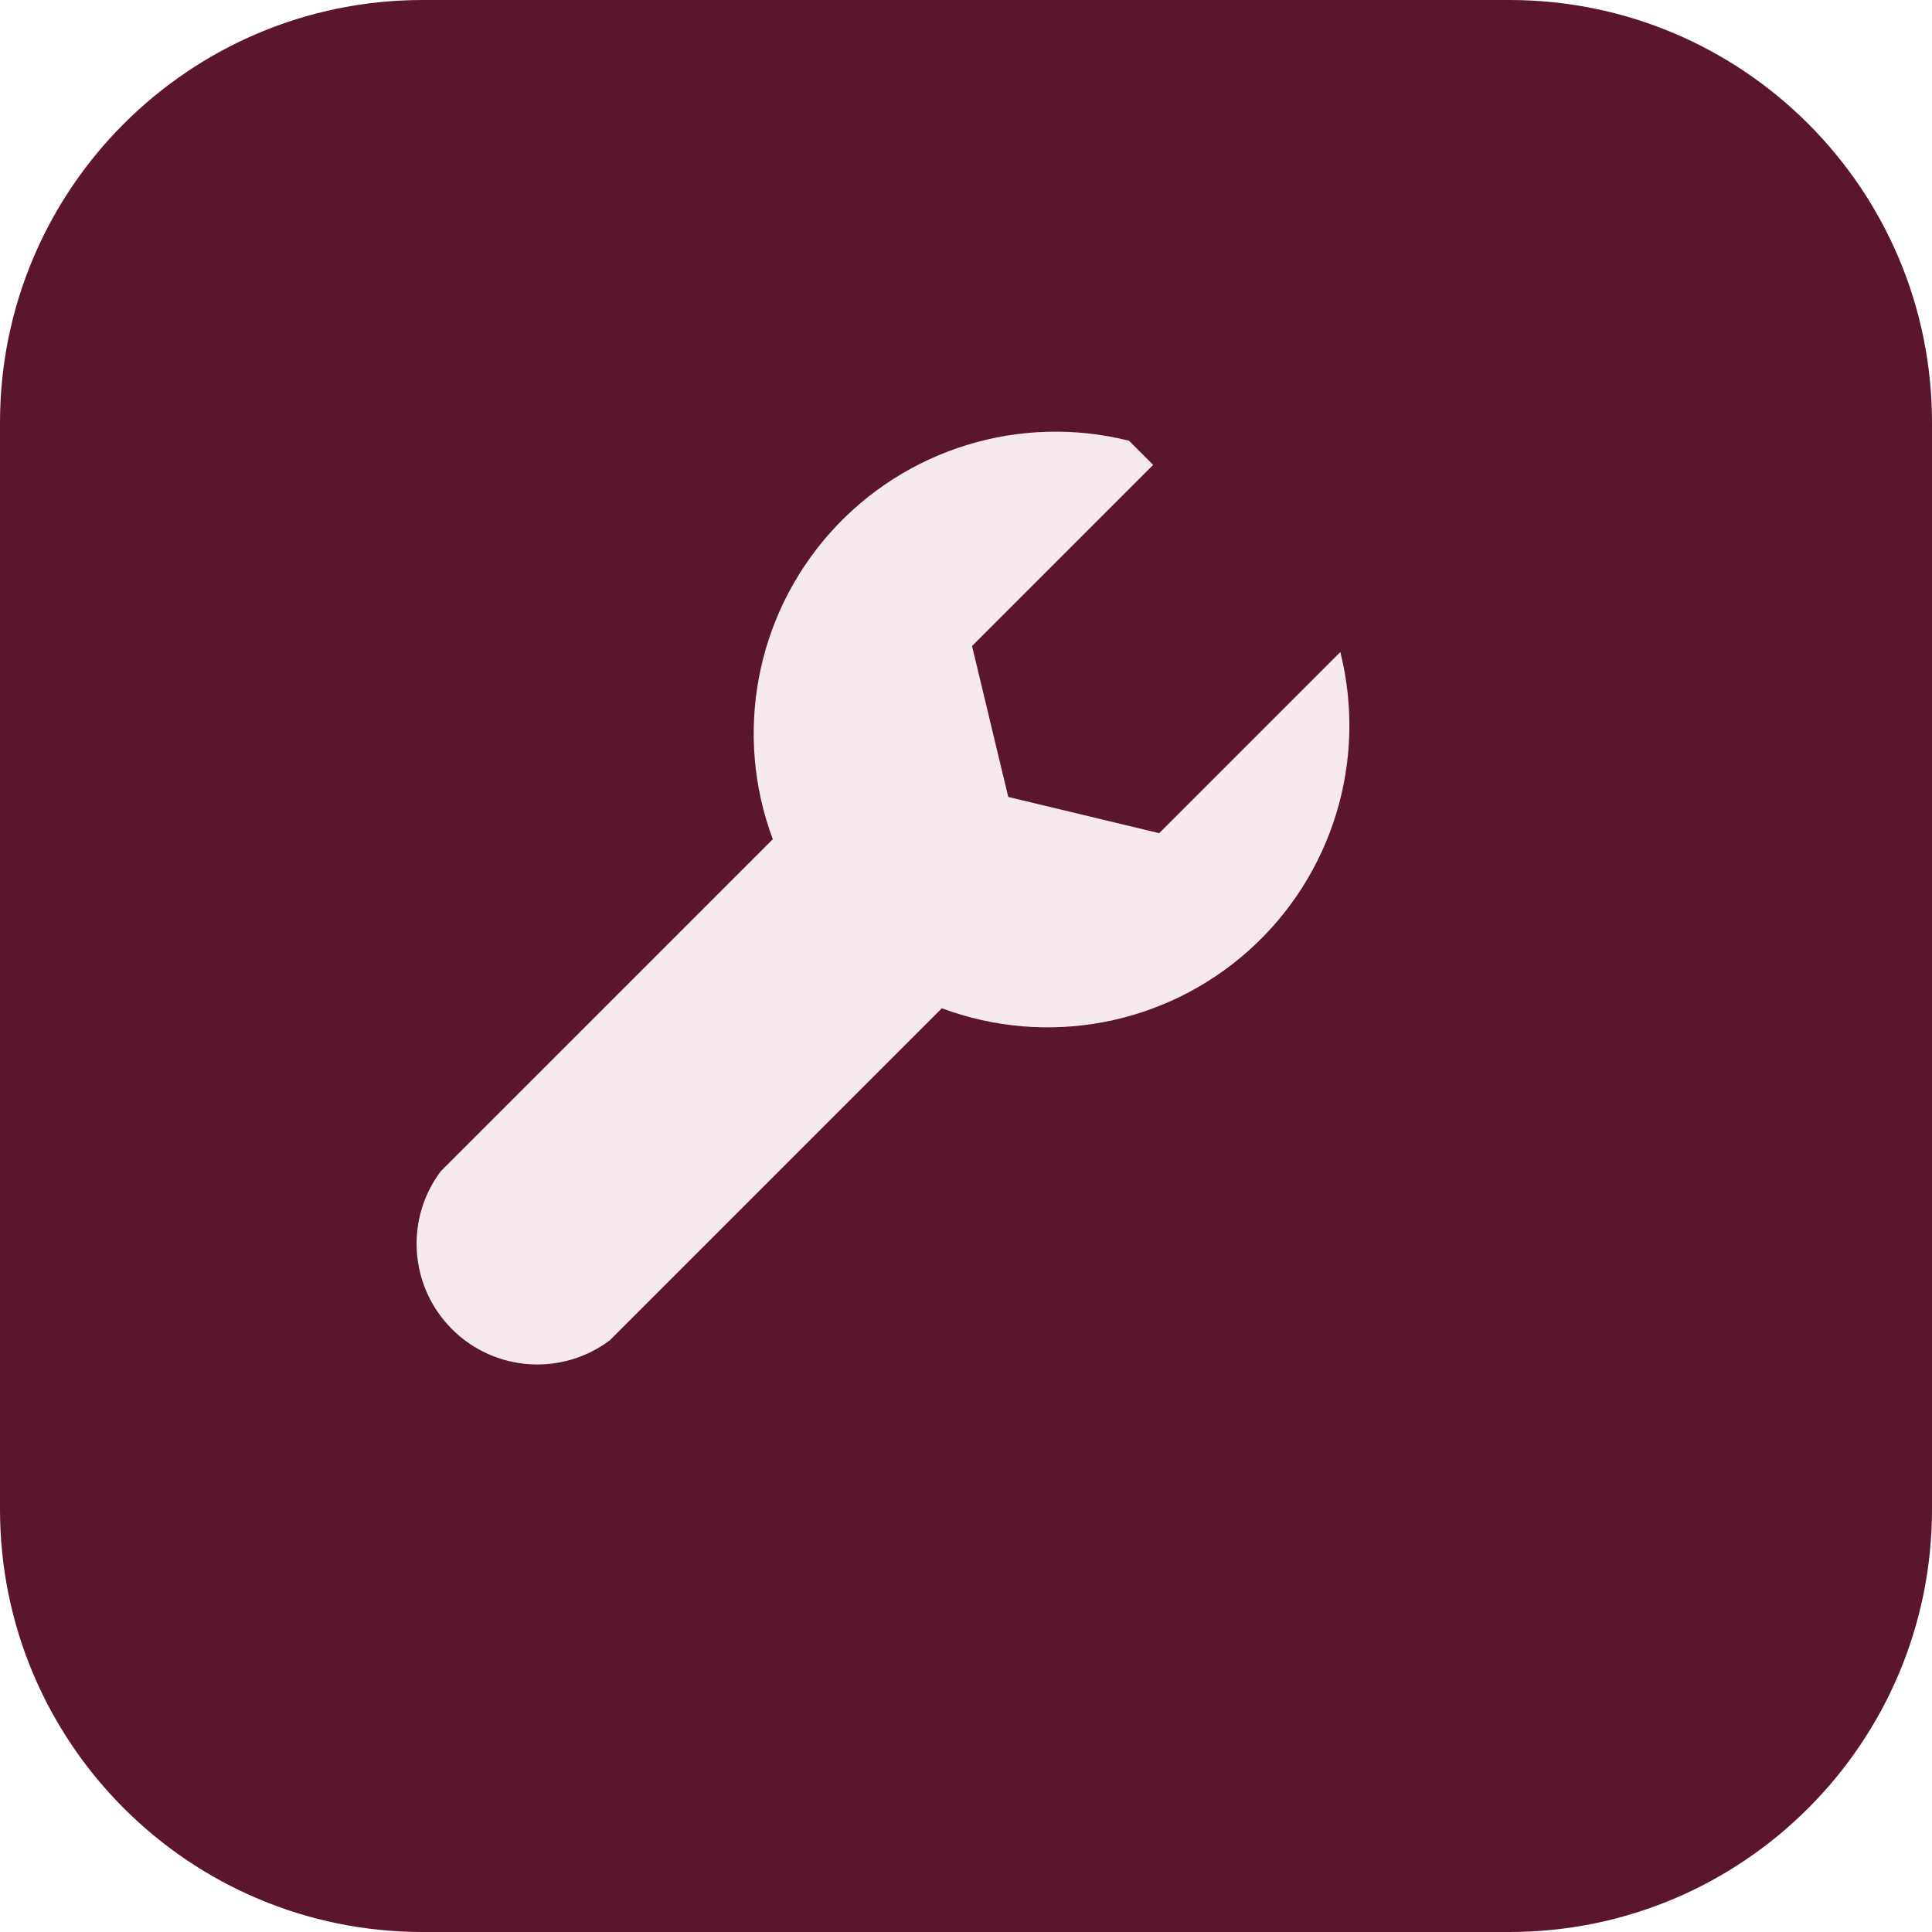
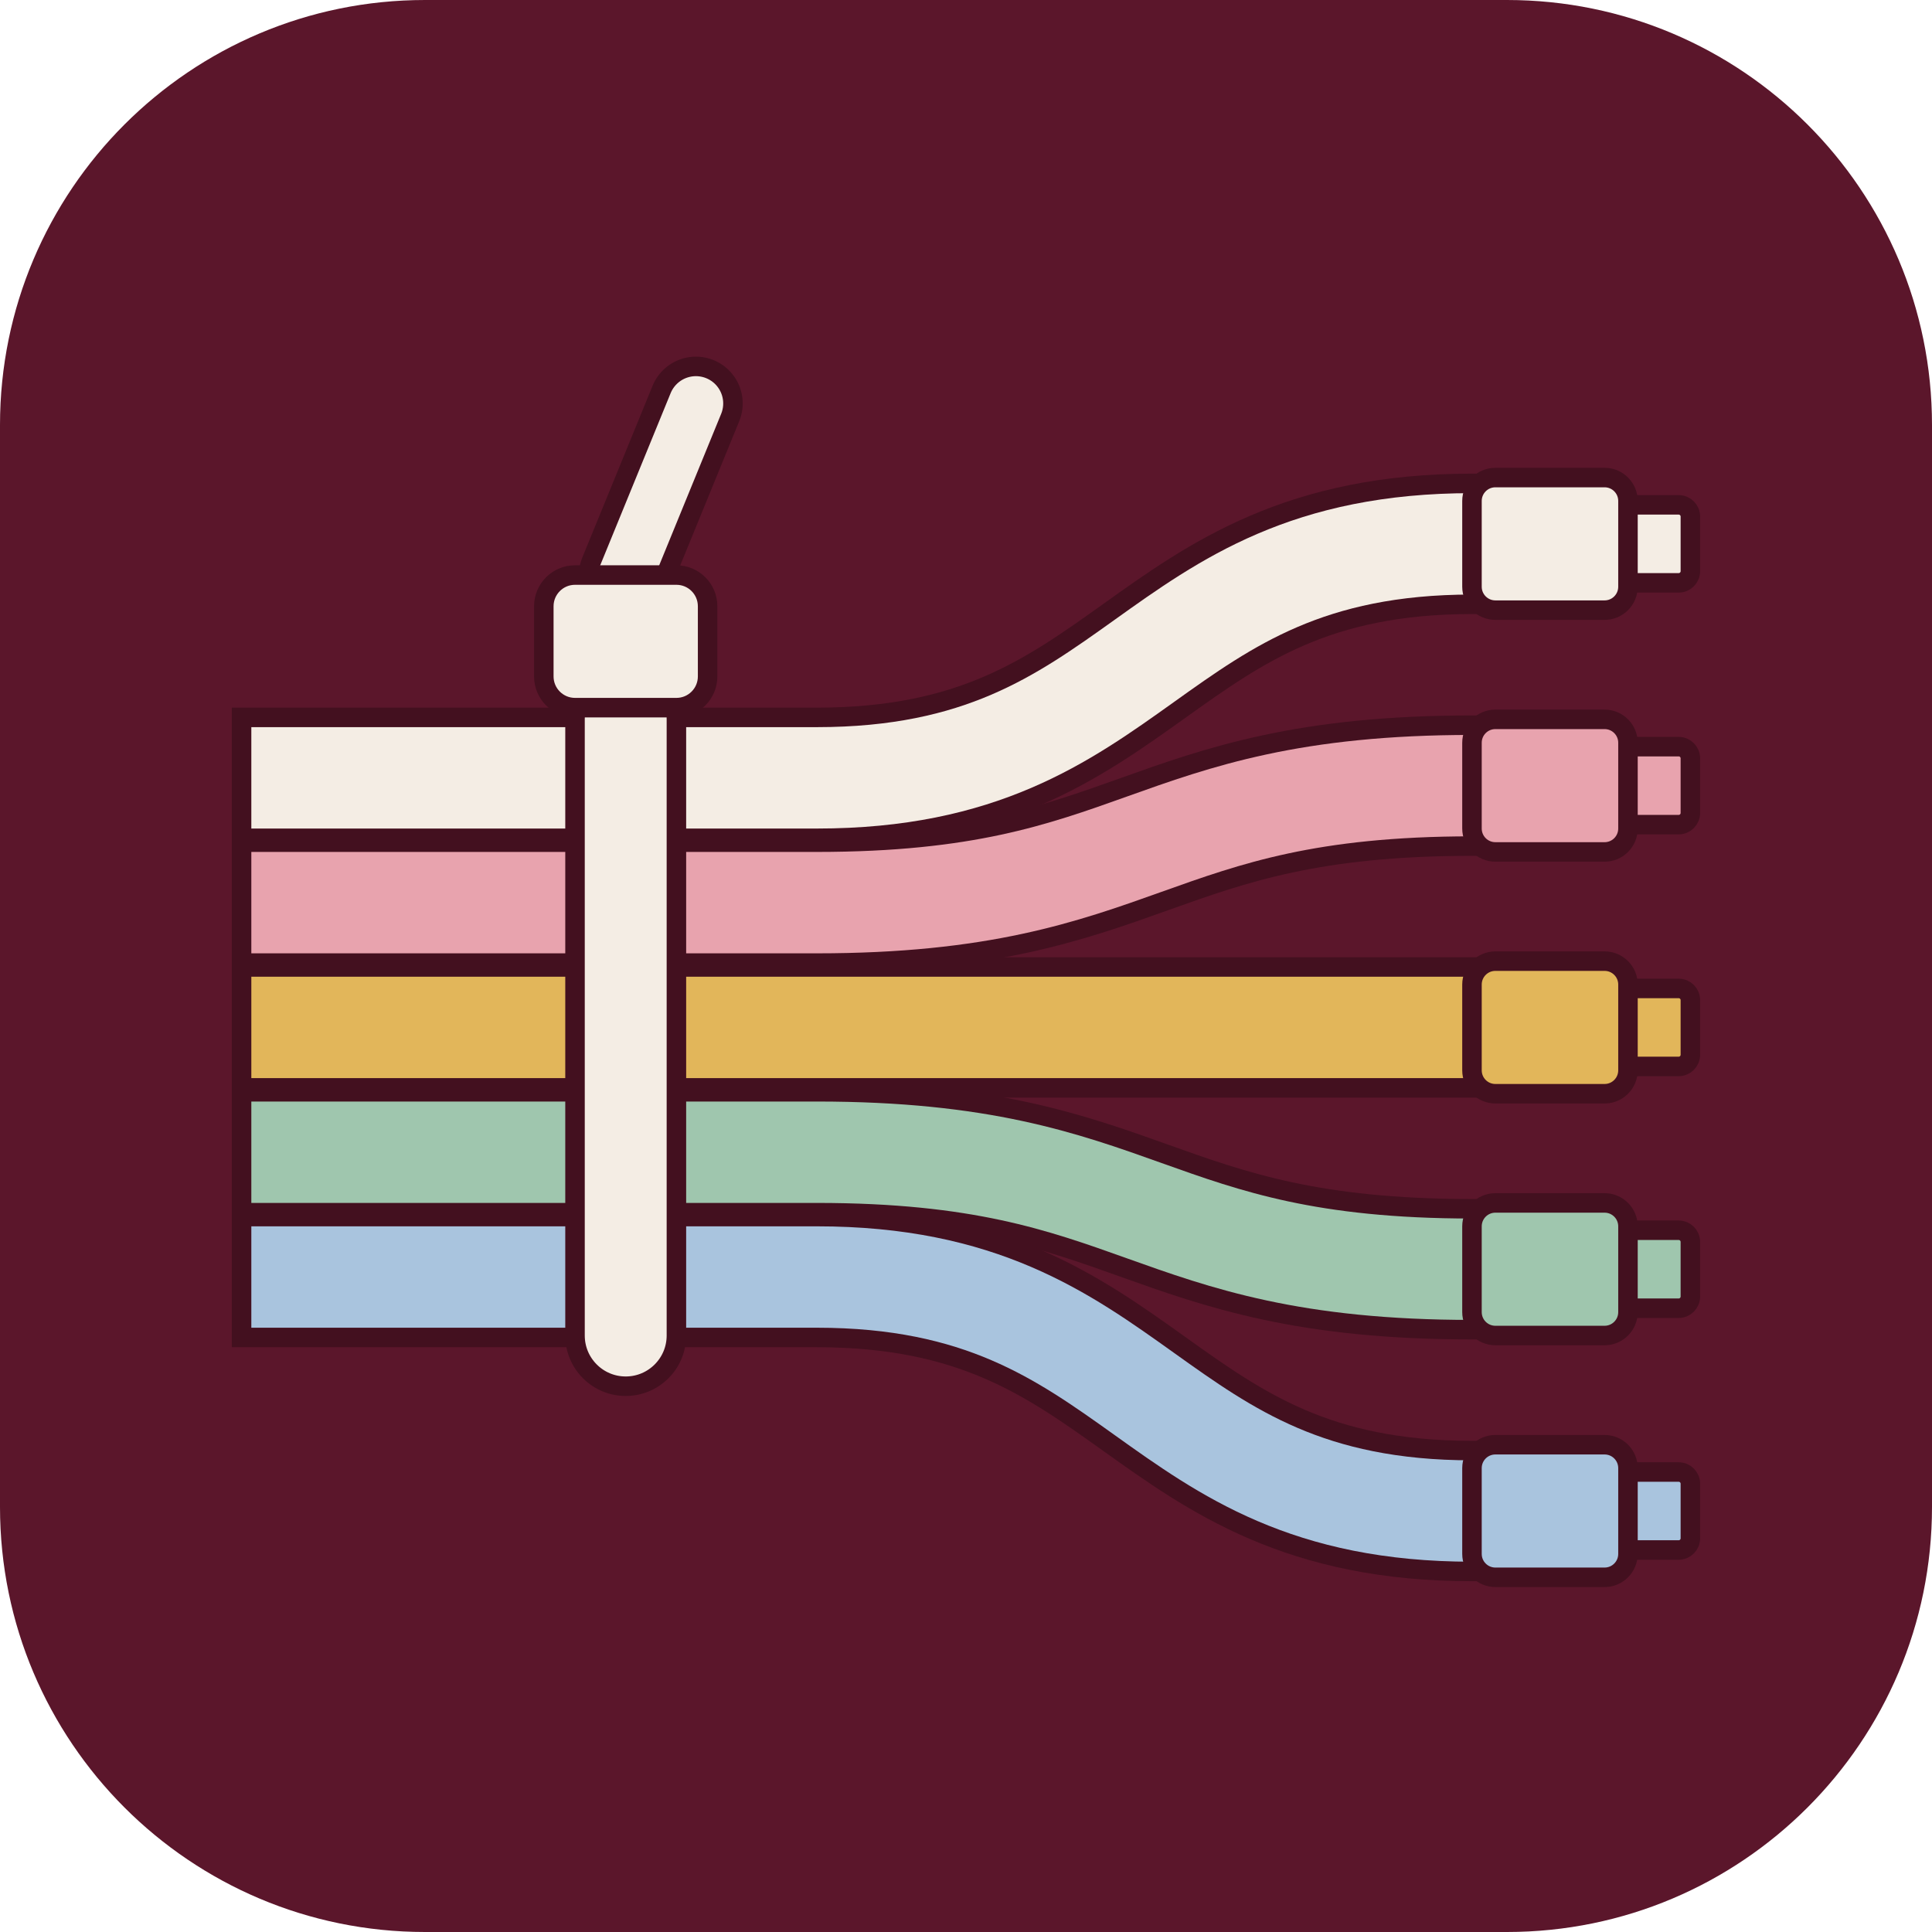
- <svg xmlns="http://www.w3.org/2000/svg" viewBox="0 0 32 32">
-   <rect width="32" height="32" rx="7" fill="#5b162b" />
-   <path transform="translate(4 4)" fill="#f6e9ec" d="M14.7 3.3a5 5 0 0 0-5.9 6.6l-5.5 5.5a2 2 0 0 0 2.8 2.8l5.5-5.5a5 5 0 0 0 6.6-5.9l-3 3-2.5-.6-.6-2.5 3-3z" />
+ <svg xmlns="http://www.w3.org/2000/svg" viewBox="0 0 512 512" width="512" height="512">
+   <rect x="0" y="0" width="512" height="512" rx="112.64" fill="#5b162b" />
+   <g transform="translate(80.04 272.28) scale(1.0335)">
+     <path d="M0 -64.0 H132 C216.0 -64.0 216.0 -124.0 300 -124.0 H310" fill="none" stroke="#43101f" stroke-width="36" stroke-linecap="square" stroke-linejoin="round" />
+     <path d="M0 -64.0 H132 C216.0 -64.0 216.0 -124.0 300 -124.0 H310" fill="none" stroke="#f4ede4" stroke-width="26" stroke-linecap="square" />
+     <rect x="334" y="-134.0" width="22" height="20" rx="3" fill="#f4ede4" stroke="#43101f" stroke-width="5" />
+     <rect x="300" y="-141.0" width="40" height="34" rx="6" fill="#f4ede4" stroke="#43101f" stroke-width="5" />
+     <path d="M0 -32.0 H132 C216.0 -32.0 216.0 -62.0 300 -62.0 H310" fill="none" stroke="#43101f" stroke-width="36" stroke-linecap="square" stroke-linejoin="round" />
+     <path d="M0 -32.0 H132 C216.0 -32.0 216.0 -62.0 300 -62.0 H310" fill="none" stroke="#e8a3ae" stroke-width="26" stroke-linecap="square" />
+     <rect x="334" y="-72.0" width="22" height="20" rx="3" fill="#e8a3ae" stroke="#43101f" stroke-width="5" />
+     <rect x="300" y="-79.0" width="40" height="34" rx="6" fill="#e8a3ae" stroke="#43101f" stroke-width="5" />
+     <path d="M0 0.0 H132 C216.0 0.0 216.0 0.0 300 0.0 H310" fill="none" stroke="#43101f" stroke-width="36" stroke-linecap="square" stroke-linejoin="round" />
+     <path d="M0 0.0 H132 C216.0 0.0 216.0 0.0 300 0.0 H310" fill="none" stroke="#e2b65a" stroke-width="26" stroke-linecap="square" />
+     <rect x="334" y="-10.0" width="22" height="20" rx="3" fill="#e2b65a" stroke="#43101f" stroke-width="5" />
+     <rect x="300" y="-17.0" width="40" height="34" rx="6" fill="#e2b65a" stroke="#43101f" stroke-width="5" />
+     <path d="M0 32.0 H132 C216.0 32.0 216.0 62.0 300 62.0 H310" fill="none" stroke="#43101f" stroke-width="36" stroke-linecap="square" stroke-linejoin="round" />
+     <path d="M0 32.0 H132 C216.0 32.0 216.0 62.0 300 62.0 H310" fill="none" stroke="#9fc6ae" stroke-width="26" stroke-linecap="square" />
+     <rect x="334" y="52.0" width="22" height="20" rx="3" fill="#9fc6ae" stroke="#43101f" stroke-width="5" />
+     <rect x="300" y="45.0" width="40" height="34" rx="6" fill="#9fc6ae" stroke="#43101f" stroke-width="5" />
+     <path d="M0 64.0 H132 C216.0 64.0 216.0 124.0 300 124.0 H310" fill="none" stroke="#43101f" stroke-width="36" stroke-linecap="square" stroke-linejoin="round" />
+     <path d="M0 64.0 H132 C216.0 64.0 216.0 124.0 300 124.0 H310" fill="none" stroke="#a9c4de" stroke-width="26" stroke-linecap="square" />
+     <rect x="334" y="114.0" width="22" height="20" rx="3" fill="#a9c4de" stroke="#43101f" stroke-width="5" />
+     <rect x="300" y="107.0" width="40" height="34" rx="6" fill="#a9c4de" stroke="#43101f" stroke-width="5" />
+     <rect x="70" y="-92.0" width="26" height="184.0" rx="13.0" fill="#f4ede4" stroke="#43101f" stroke-width="5" />
+     <path d="M83.0 -116.0 L101.0 -160.0" stroke="#43101f" stroke-width="24" stroke-linecap="round" />
+     <path d="M83.0 -116.0 L101.0 -160.0" stroke="#f4ede4" stroke-width="14" stroke-linecap="round" />
+     <rect x="62" y="-116.0" width="42" height="34" rx="8" fill="#f4ede4" stroke="#43101f" stroke-width="5" />
+   </g>
</svg>
